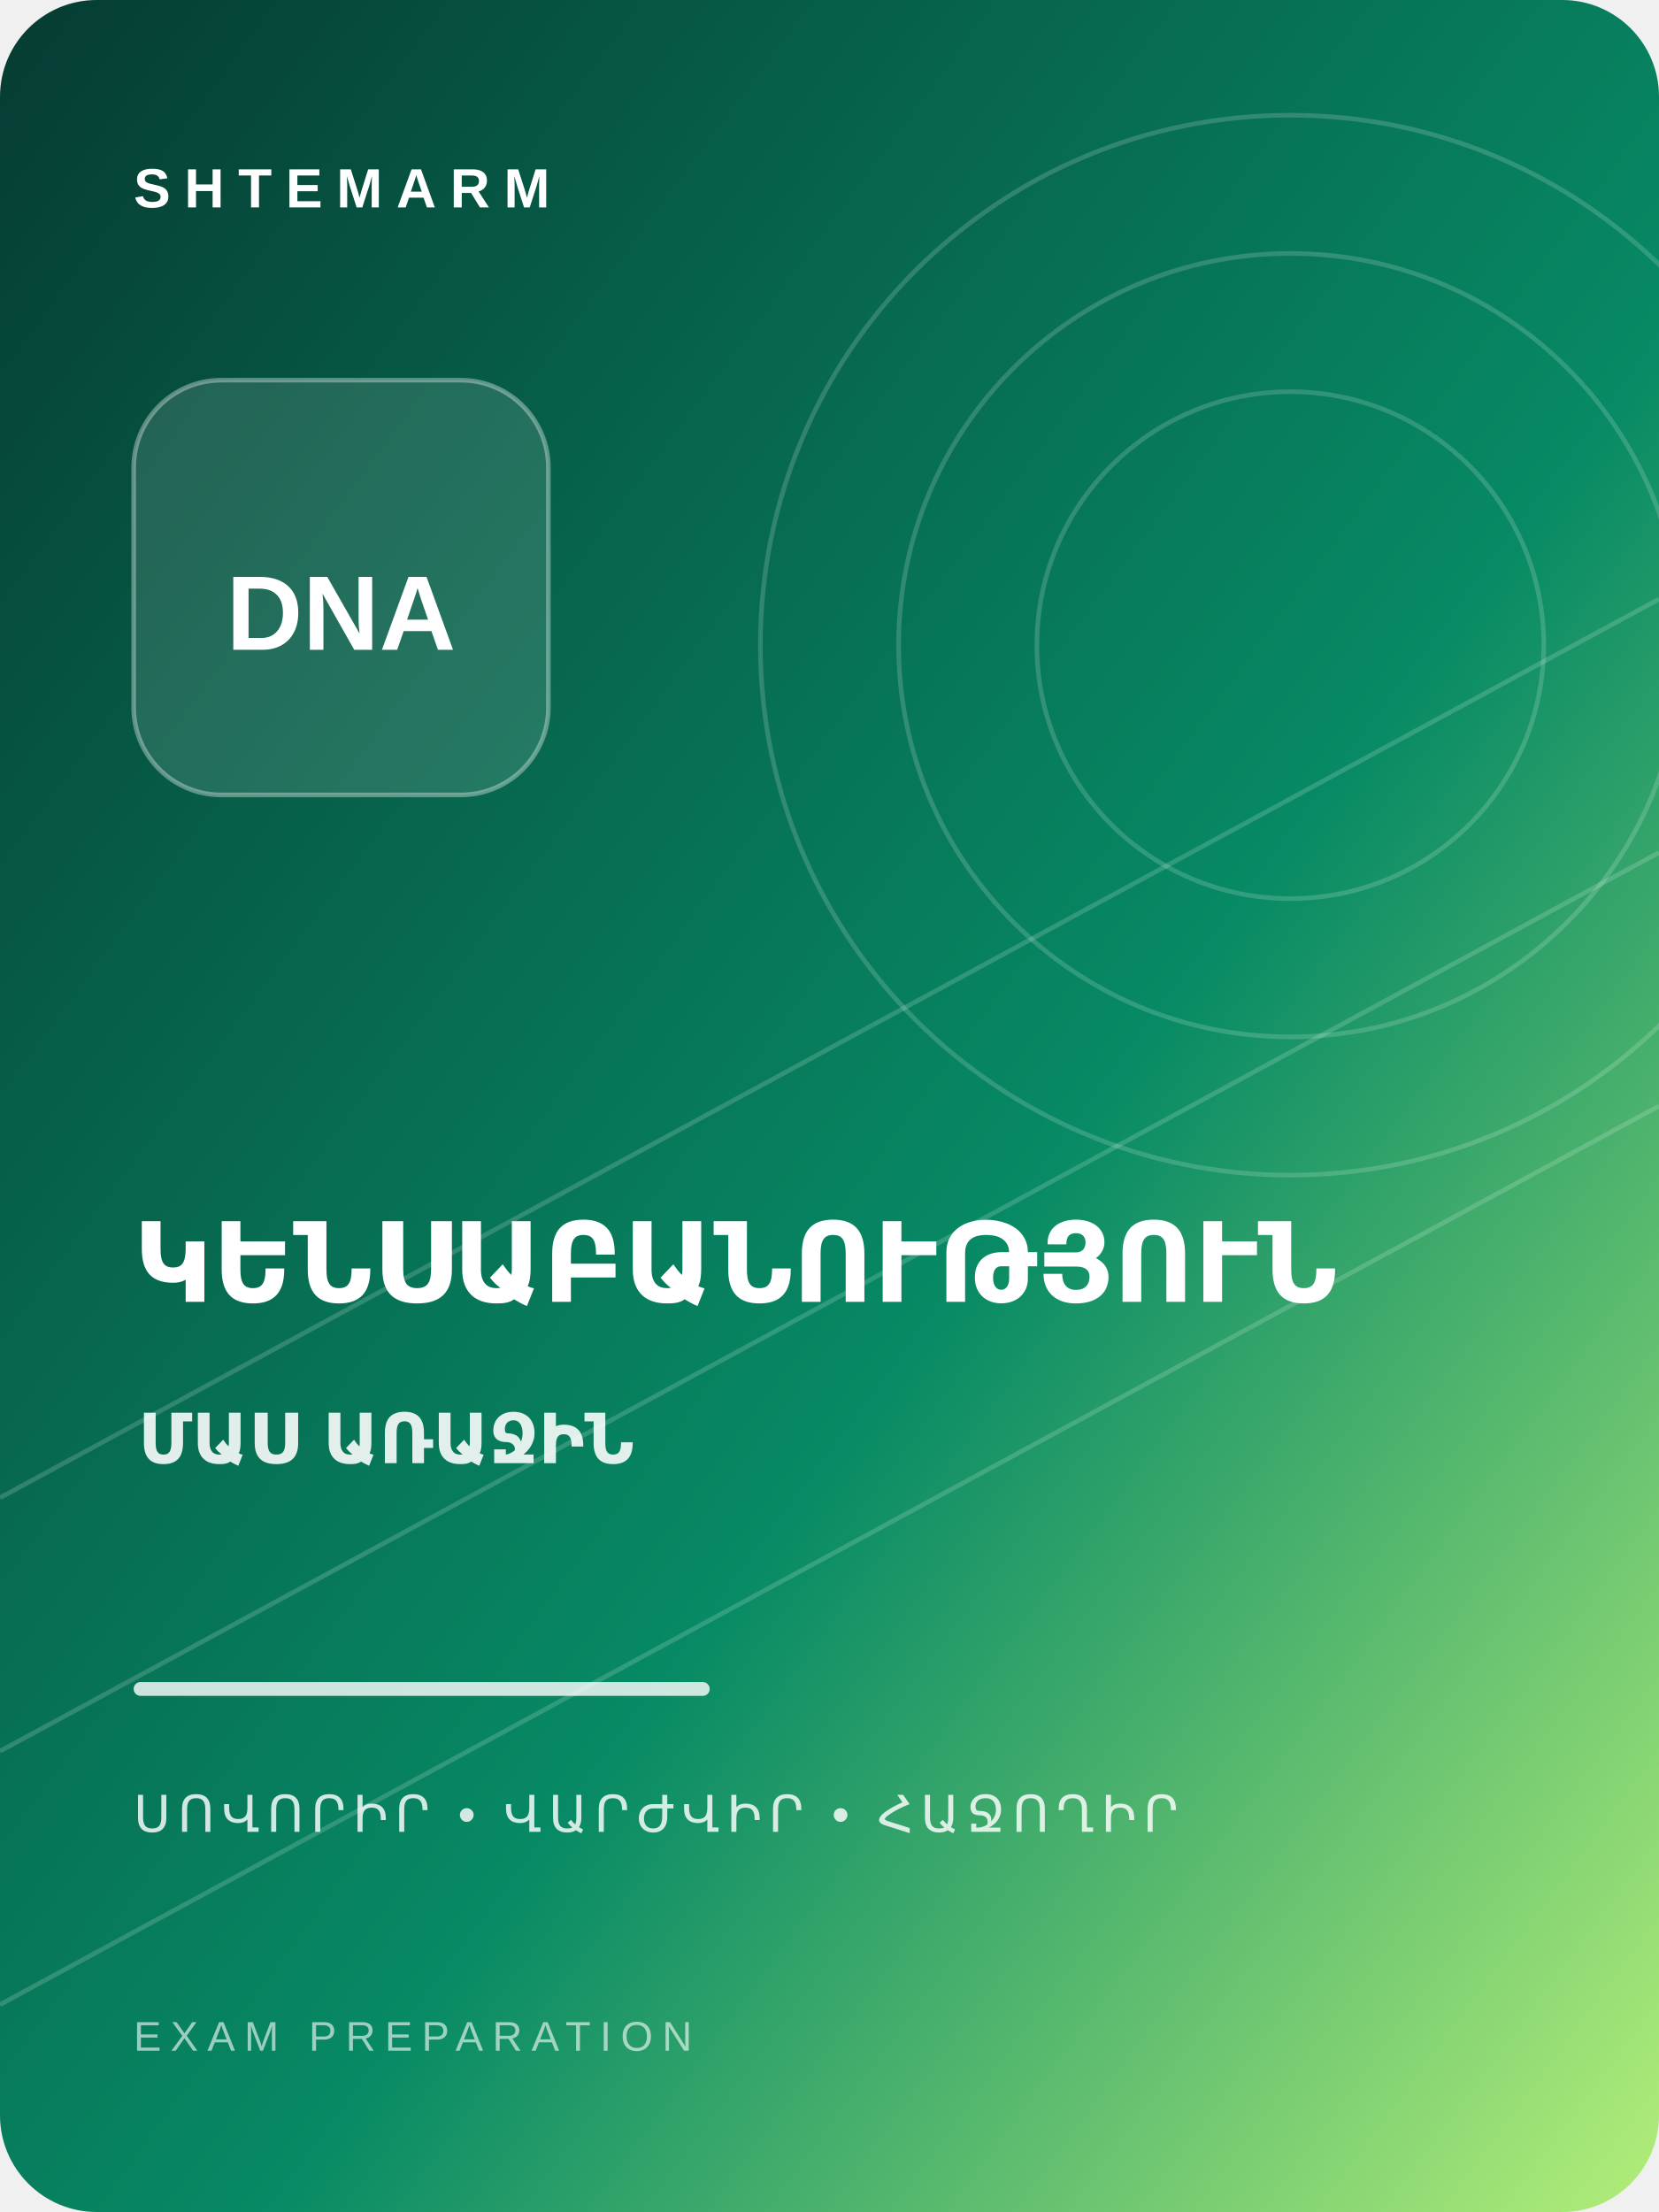
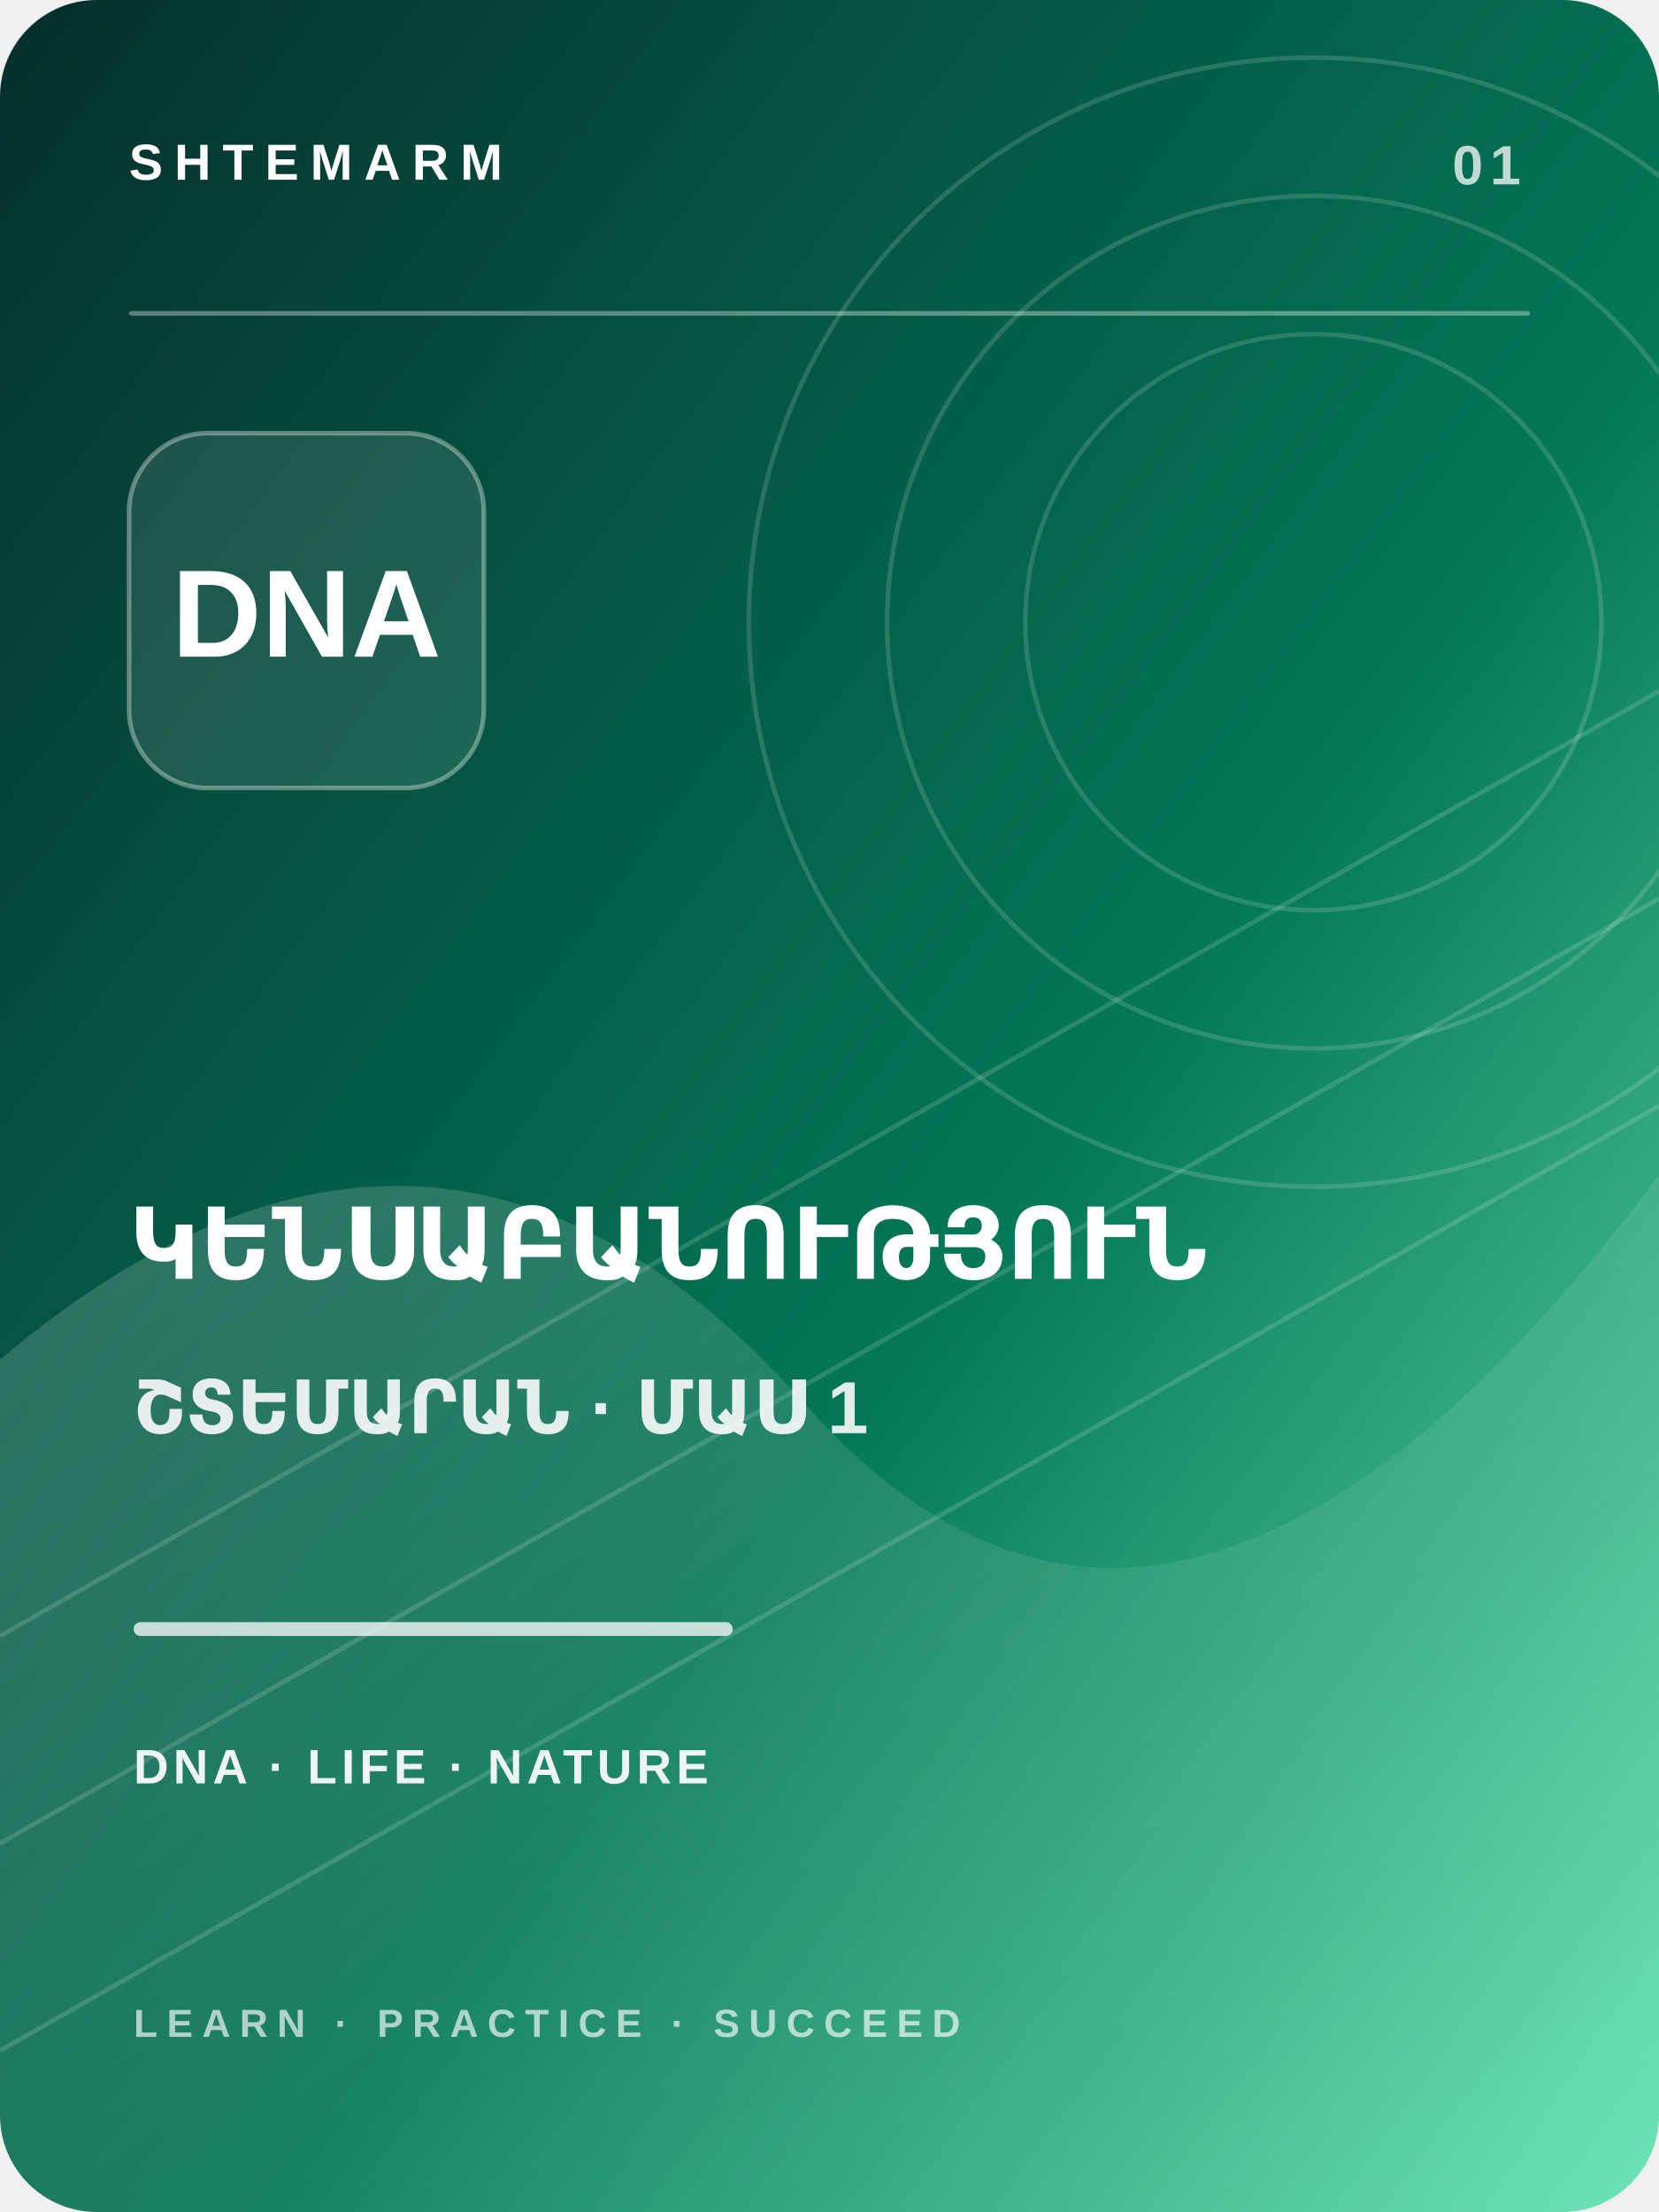
- <svg xmlns="http://www.w3.org/2000/svg" width="720" height="960" viewBox="0 0 720 960">
+ <svg xmlns="http://www.w3.org/2000/svg" width="720" height="960" viewBox="0 0 720 960" role="img" aria-label="ԿԵՆՍԱԲԱՆՈՒԹՅՈՒՆ ՇՏԵՄԱՐԱՆ · ՄԱՍ 1">
  <defs>
-     <linearGradient id="g" x1="0" y1="0" x2="1" y2="1">
-       <stop stop-color="#063b32" />
-       <stop offset=".58" stop-color="#078a65" />
-       <stop offset="1" stop-color="#b4ef79" />
+     <linearGradient id="bg" x1="0" y1="0" x2="1" y2="1">
+       <stop stop-color="#052E2B" />
+       <stop offset=".58" stop-color="#047857" />
+       <stop offset="1" stop-color="#6EE7B7" />
+     </linearGradient>
+     <linearGradient id="shine" x1="0" y1="0" x2="1" y2="1">
+       <stop stop-color="#fff" stop-opacity=".18" />
+       <stop offset="1" stop-color="#fff" stop-opacity="0" />
    </linearGradient>
  </defs>
-   <rect width="720" height="960" rx="42" fill="url(#g)" />
-   <g fill="none" stroke="#fff" stroke-opacity=".17" stroke-width="2">
-     <circle cx="560" cy="280" r="230" />
-     <circle cx="560" cy="280" r="170" />
-     <circle cx="560" cy="280" r="110" />
-     <path d="M0 650L720 260M0 760L720 370M0 870L720 480" />
+   <rect width="720" height="960" rx="42" fill="url(#bg)" />
+   <path d="M0 590 Q190 430 350 610 T720 510 V960 H0Z" fill="url(#shine)" />
+   <g fill="none" stroke="#fff" stroke-opacity=".15" stroke-width="2">
+     <circle cx="570" cy="270" r="245" />
+     <circle cx="570" cy="270" r="185" />
+     <circle cx="570" cy="270" r="125" />
+     <path d="M0 710L720 300M0 800L720 390M0 890L720 480" />
  </g>
-   <text x="58" y="90" fill="#fff" font-family="Arial,sans-serif" font-size="24" font-weight="700" letter-spacing="6">SHTEMARM</text>
-   <rect x="58" y="165" width="180" height="180" rx="38" fill="#ffffff" fill-opacity=".12" stroke="#ffffff" stroke-opacity=".35" stroke-width="2" />
-   <text x="148" y="282" text-anchor="middle" fill="#fff" font-family="Arial,sans-serif" font-size="46" font-weight="800">DNA</text>
-   <text x="58" y="565" fill="#fff" font-family="Arial,sans-serif" font-size="48" font-weight="800">ԿԵՆՍԱԲԱՆՈՒԹՅՈՒՆ</text>
-   <text x="60" y="635" fill="#fff" fill-opacity=".88" font-family="Arial,sans-serif" font-size="30" font-weight="600">ՄԱՍ ԱՌԱՋԻՆ</text>
-   <rect x="58" y="730" width="250" height="6" rx="3" fill="#fff" fill-opacity=".8" />
-   <text x="58" y="795" fill="#fff" fill-opacity=".82" font-family="Arial,sans-serif" font-size="22" letter-spacing="3">ՍՈՎՈՐԻՐ • ՎԱՐԺՎԻՐ • ՀԱՋՈՂԻՐ</text>
-   <text x="58" y="890" fill="#fff" fill-opacity=".6" font-family="Arial,sans-serif" font-size="18" letter-spacing="4">EXAM PREPARATION</text>
+   <text x="56" y="78" fill="#fff" font-family="Arial,sans-serif" font-size="22" font-weight="800" letter-spacing="5">SHTEMARM</text>
+   <text x="660" y="80" text-anchor="end" fill="#fff" fill-opacity=".75" font-family="Arial,sans-serif" font-size="24" font-weight="800" letter-spacing="3">01</text>
+   <rect x="56" y="135" width="608" height="2" rx="1" fill="#fff" fill-opacity=".35" />
+   <rect x="56" y="188" width="154" height="154" rx="34" fill="#fff" fill-opacity=".10" stroke="#fff" stroke-opacity=".35" stroke-width="2" />
+   <text x="133" y="285" text-anchor="middle" fill="#fff" font-family="Arial,sans-serif" font-size="54" font-weight="800">DNA</text>
+   <text x="56" y="555" fill="#fff" font-family="Arial,sans-serif" font-size="43" font-weight="900">ԿԵՆՍԱԲԱՆՈՒԹՅՈՒՆ</text>
+   <text x="58" y="622" fill="#fff" fill-opacity=".88" font-family="Arial,sans-serif" font-size="32" font-weight="700">ՇՏԵՄԱՐԱՆ · ՄԱՍ 1</text>
+   <rect x="58" y="704" width="260" height="6" rx="3" fill="#fff" fill-opacity=".75" />
+   <text x="58" y="774" fill="#fff" fill-opacity=".92" font-family="Arial,sans-serif" font-size="21" font-weight="700" letter-spacing="2">DNA · LIFE · NATURE</text>
+   <text x="58" y="884" fill="#fff" fill-opacity=".65" font-family="Arial,sans-serif" font-size="17" font-weight="700" letter-spacing="4">LEARN · PRACTICE · SUCCEED</text>
</svg>
